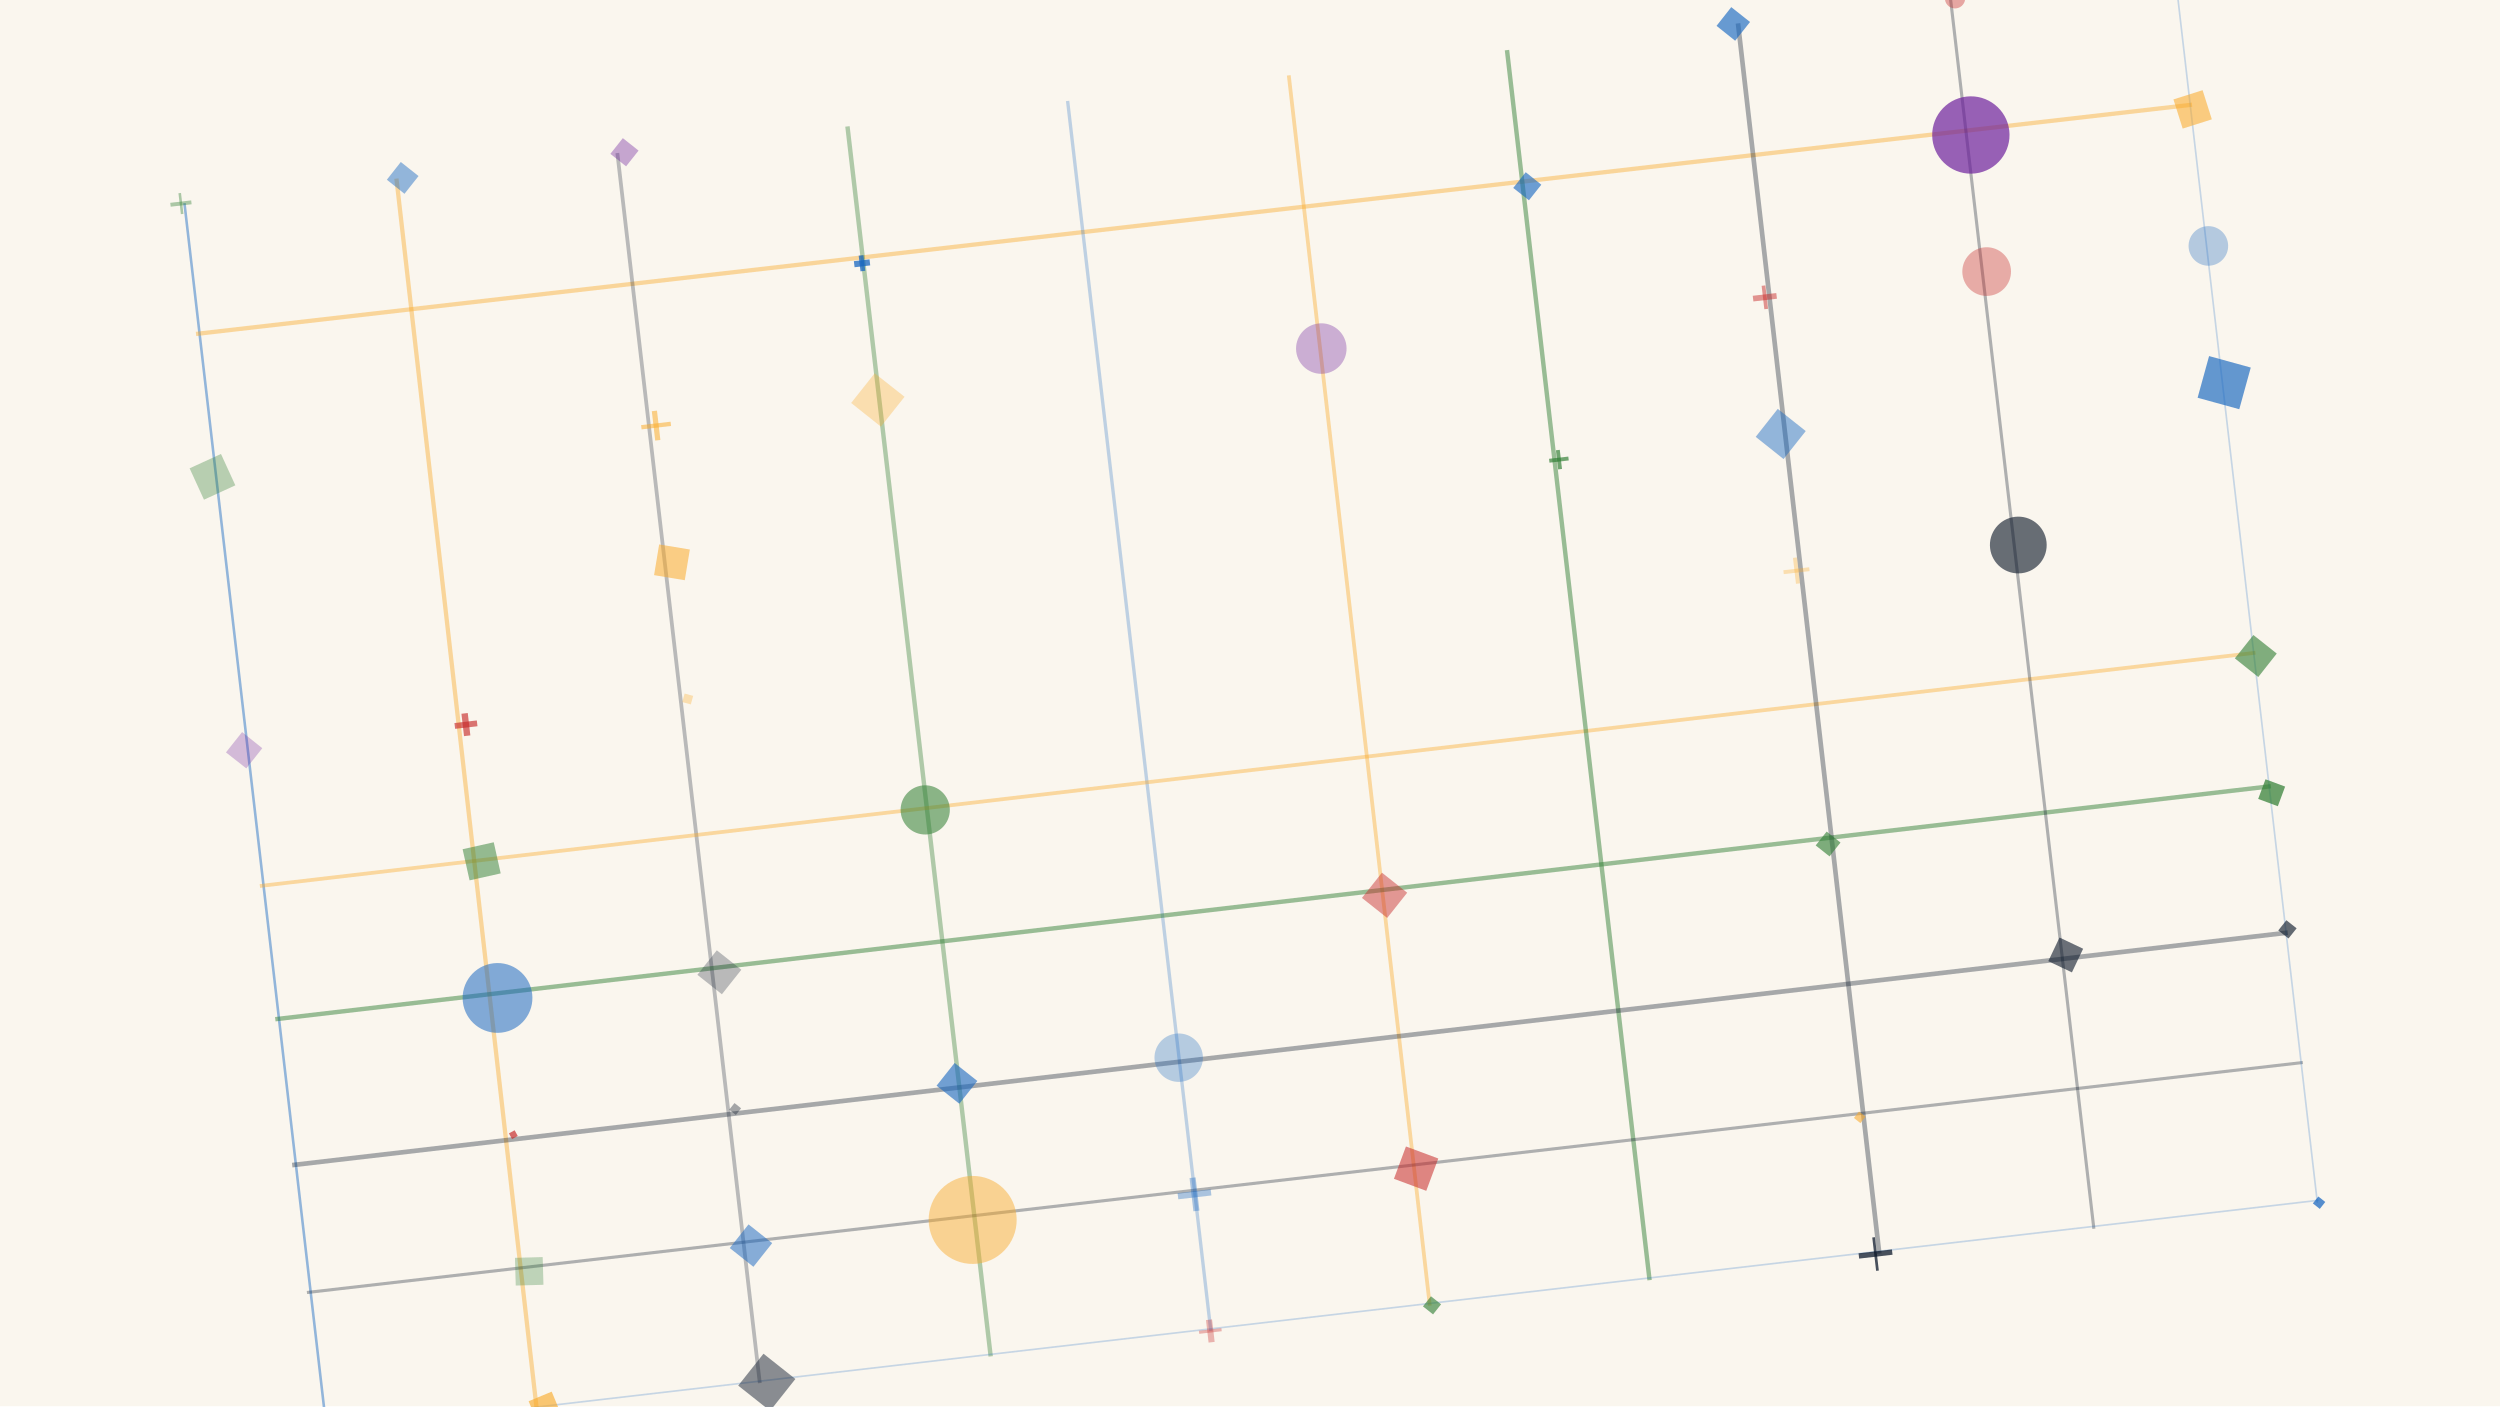
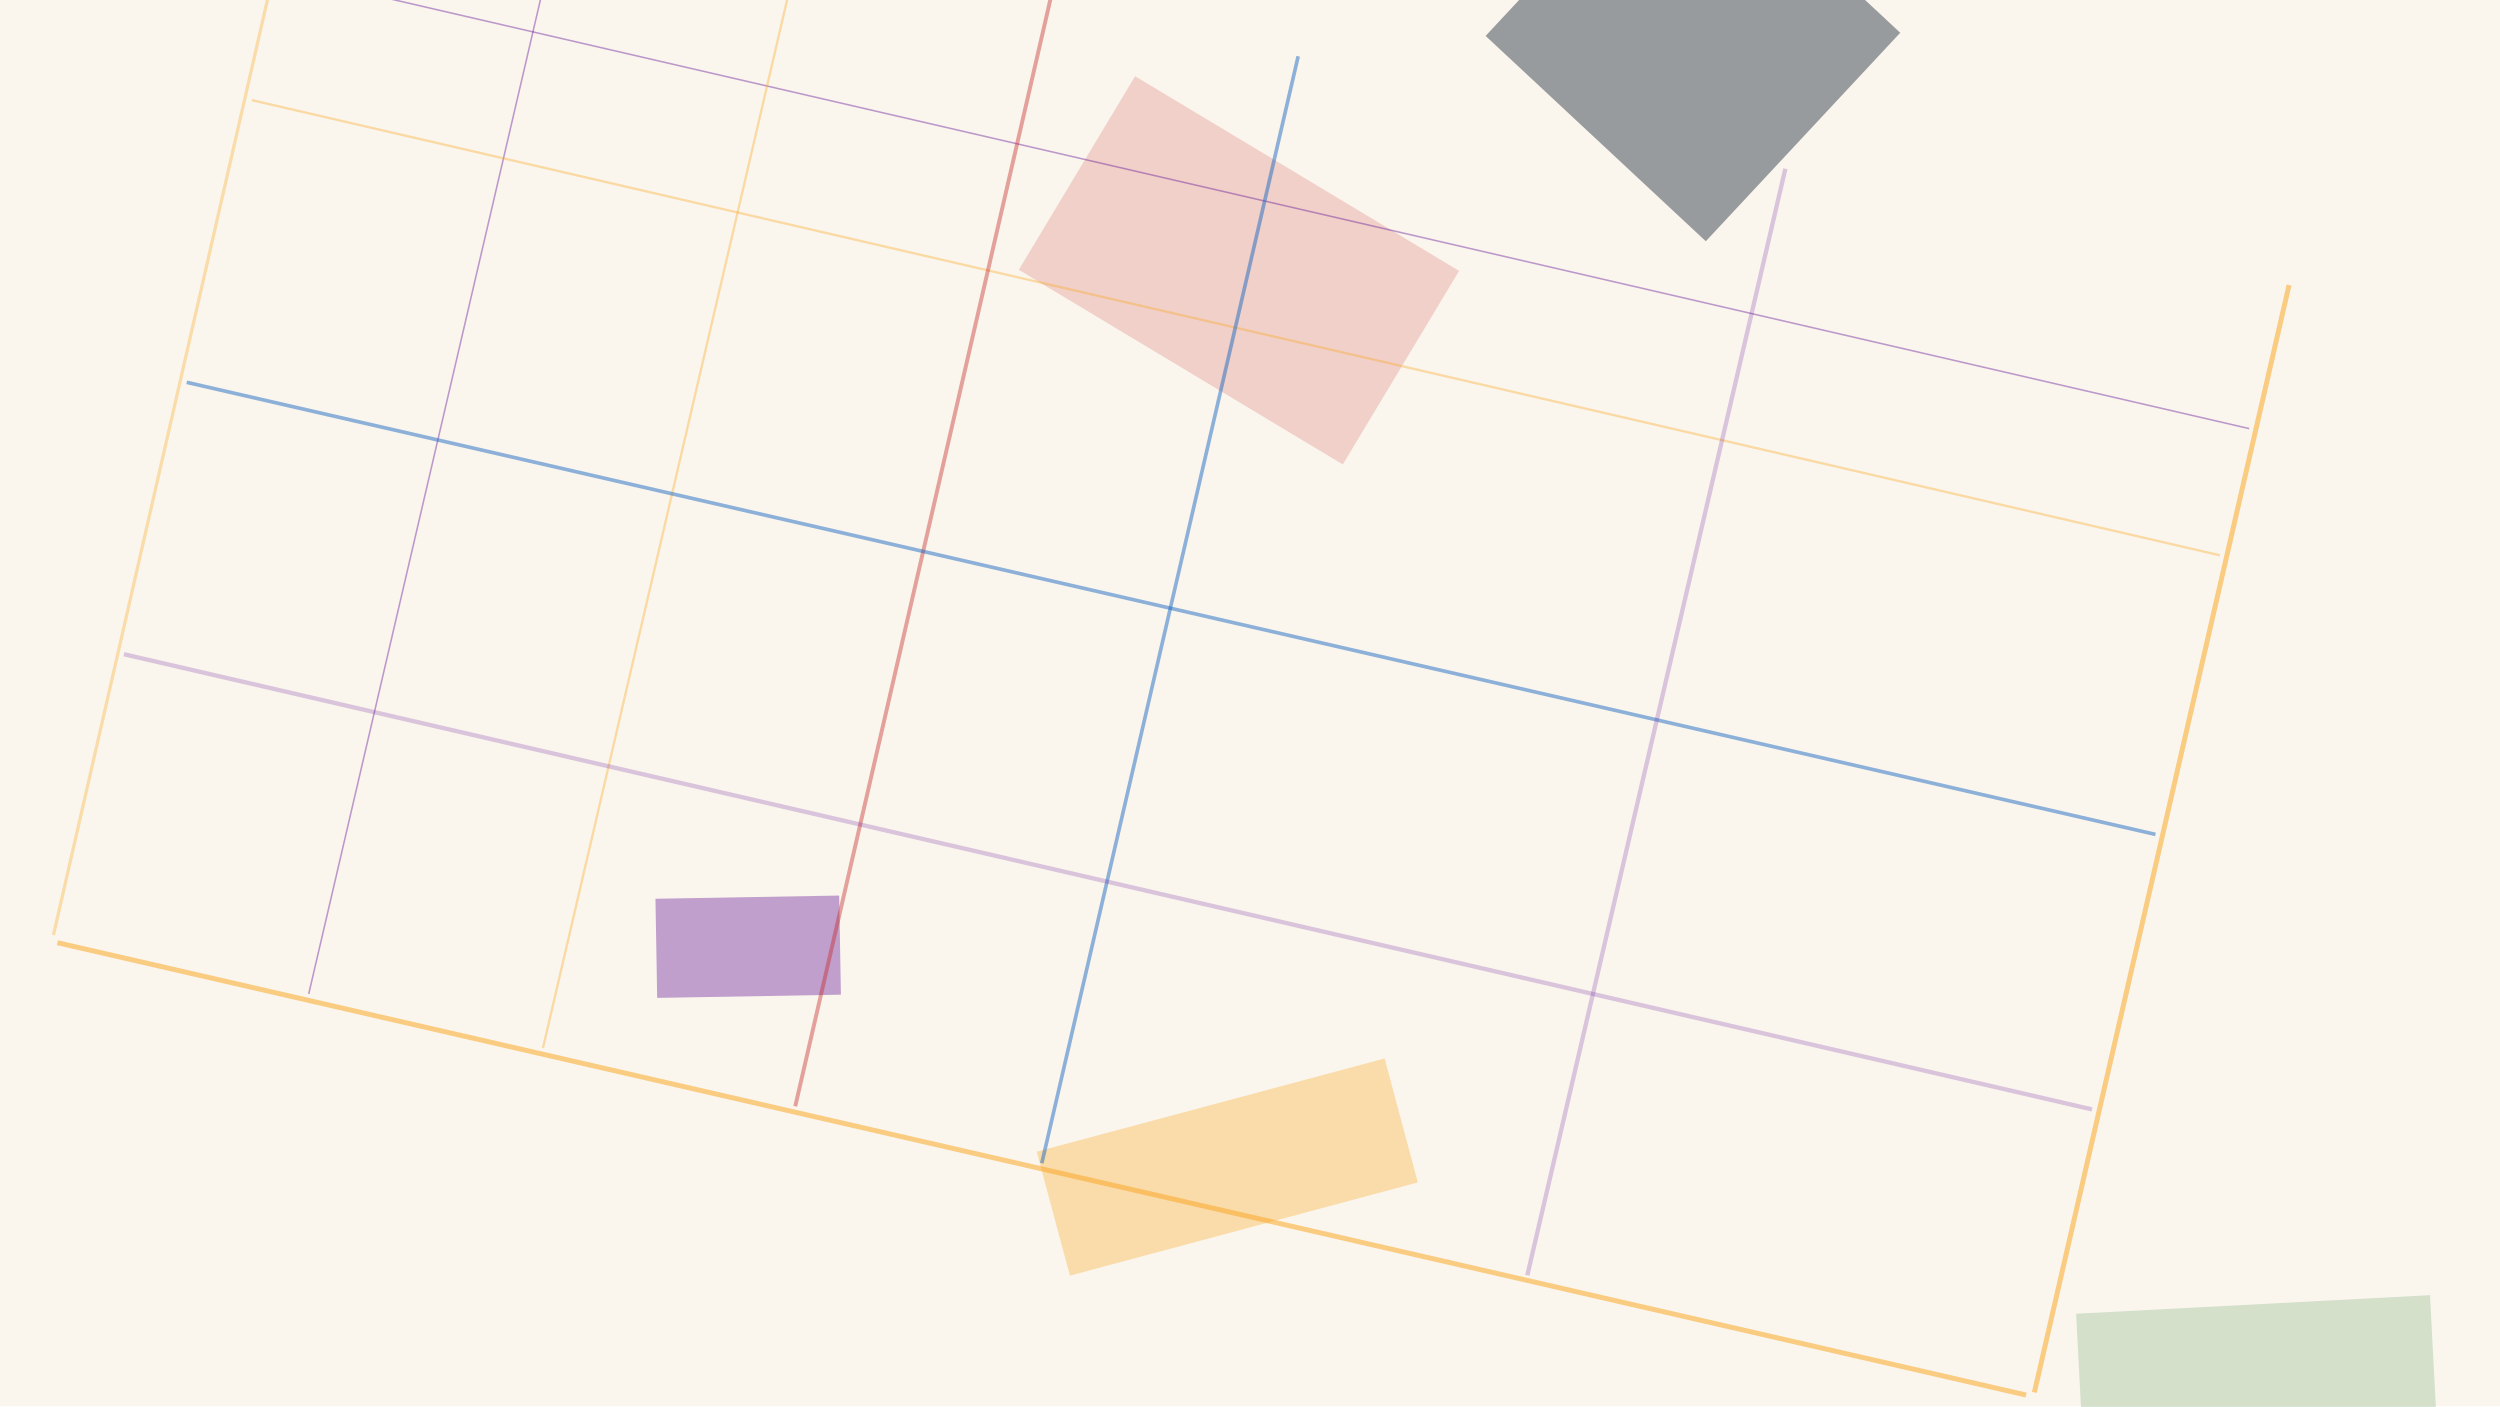
<svg xmlns="http://www.w3.org/2000/svg" viewBox="0 0 1920 1080" width="1920" height="1080">
  <rect width="1920" height="1080" fill="#FAF6EE" />
-   <g transform="rotate(-6.6 960 540)">
-     <line x1="191.2" y1="64.493" x2="191.4" y2="1015.507" stroke="#1565C0" stroke-width="2.0" opacity="0.45" />
-     <line x1="188.49" y1="165.3" x2="1731.51" y2="166.6" stroke="#F9A825" stroke-width="3.3" opacity="0.42" />
-     <line x1="355.1" y1="64.493" x2="353.5" y2="1015.507" stroke="#F9A825" stroke-width="3.3" opacity="0.42" />
-     <line x1="525.9" y1="64.493" x2="526.0" y2="1015.507" stroke="#0A1628" stroke-width="2.9" opacity="0.27" />
-     <line x1="703.8" y1="64.493" x2="704.5" y2="1015.507" stroke="#2E7D32" stroke-width="3.4" opacity="0.37" />
-     <line x1="874.0" y1="64.493" x2="874.7" y2="1015.507" stroke="#1565C0" stroke-width="2.6" opacity="0.26" />
-     <line x1="188.49" y1="592.1" x2="1731.51" y2="590.3" stroke="#F9A825" stroke-width="2.9" opacity="0.40" />
-     <line x1="1045.0" y1="64.493" x2="1044.0" y2="1015.507" stroke="#F9A825" stroke-width="2.9" opacity="0.40" />
-     <line x1="188.49" y1="695.1" x2="1731.51" y2="693.5" stroke="#2E7D32" stroke-width="3.4" opacity="0.48" />
-     <line x1="1213.7" y1="64.493" x2="1213.9" y2="1015.507" stroke="#2E7D32" stroke-width="3.4" opacity="0.48" />
-     <line x1="188.49" y1="807.9" x2="1731.51" y2="806.7" stroke="#0A1628" stroke-width="3.6" opacity="0.35" />
-     <line x1="1392.3" y1="64.493" x2="1391.5" y2="1015.507" stroke="#0A1628" stroke-width="3.6" opacity="0.35" />
-     <line x1="188.49" y1="906.4" x2="1731.51" y2="907.1" stroke="#0A1628" stroke-width="2.4" opacity="0.32" />
-     <line x1="1556.6" y1="64.493" x2="1557.4" y2="1015.507" stroke="#0A1628" stroke-width="2.4" opacity="0.32" />
-     <line x1="188.49" y1="1014.1" x2="1731.51" y2="1013.6" stroke="#1565C0" stroke-width="1.3" opacity="0.23" />
-     <line x1="1730.1" y1="64.493" x2="1730.2" y2="1015.507" stroke="#1565C0" stroke-width="1.3" opacity="0.23" />
-     <line x1="180.4" y1="64.5" x2="196.6" y2="64.5" stroke="#2E7D32" stroke-width="3.0" opacity="0.39" />
-     <line x1="188.5" y1="56.4" x2="188.5" y2="72.6" stroke="#2E7D32" stroke-width="2.0" opacity="0.39" />
-     <rect x="175.2" y="262.6" width="26.5" height="26.5" fill="#2E7D32" opacity="0.33" transform="rotate(72 188.5 275.8)" />
-     <polygon points="188.5,473.1 202.5,487.2 188.5,501.2 174.4,487.2" fill="#6A1B9A" opacity="0.27" />
-     <polygon points="359.9,52.2 372.2,64.5 359.9,76.8 347.7,64.5" fill="#1565C0" opacity="0.45" />
-     <line x1="351.3" y1="487.2" x2="368.6" y2="487.2" stroke="#C62828" stroke-width="4.5" opacity="0.64" />
-     <line x1="359.9" y1="478.5" x2="359.9" y2="495.8" stroke="#C62828" stroke-width="4.9" opacity="0.64" />
-     <rect x="347.7" y="580.6" width="24.5" height="24.5" fill="#2E7D32" opacity="0.50" transform="rotate(84 359.9 592.8)" />
-     <circle cx="359.9" cy="698.5" r="26.8" fill="#1565C0" opacity="0.53" />
-     <rect x="357.4" y="801.7" width="5.0" height="5.0" fill="#C62828" opacity="0.68" transform="rotate(68 359.9 804.2)" />
-     <rect x="349.3" y="899.2" width="21.3" height="21.3" fill="#2E7D32" opacity="0.29" transform="rotate(5 359.9 909.8)" />
-     <rect x="350.3" y="1005.9" width="19.2" height="19.2" fill="#F9A825" opacity="0.62" transform="rotate(74 359.9 1015.5)" />
-     <polygon points="531.4,53.6 542.3,64.5 531.4,75.4 520.5,64.5" fill="#6A1B9A" opacity="0.37" />
-     <line x1="520.0" y1="275.8" x2="542.8" y2="275.8" stroke="#F9A825" stroke-width="3.3" opacity="0.52" />
-     <line x1="531.4" y1="264.5" x2="531.4" y2="287.2" stroke="#F9A825" stroke-width="4.0" opacity="0.52" />
-     <rect x="519.5" y="369.6" width="23.9" height="23.9" fill="#F9A825" opacity="0.53" transform="rotate(16 531.4 381.5)" />
-     <rect x="528.0" y="483.8" width="6.8" height="6.8" fill="#F9A825" opacity="0.31" transform="rotate(22 531.4 487.2)" />
-     <polygon points="531.4,681.5 548.4,698.5 531.4,715.5 514.4,698.5" fill="#0A1628" opacity="0.27" />
-     <polygon points="531.4,799.6 536.0,804.2 531.4,808.8 526.8,804.2" fill="#0A1628" opacity="0.36" />
-     <polygon points="531.4,893.4 547.8,909.8 531.4,926.2 515.0,909.8" fill="#1565C0" opacity="0.51" />
-     <polygon points="531.4,993.4 553.5,1015.5 531.4,1037.6 509.3,1015.5" fill="#0A1628" opacity="0.47" />
-     <line x1="696.8" y1="170.2" x2="708.9" y2="170.2" stroke="#1565C0" stroke-width="4.7" opacity="0.74" />
-     <line x1="702.8" y1="164.1" x2="702.8" y2="176.2" stroke="#1565C0" stroke-width="3.7" opacity="0.74" />
-     <polygon points="702.8,255.2 723.5,275.8 702.8,296.5 682.2,275.8" fill="#F9A825" opacity="0.31" />
-     <circle cx="702.8" cy="592.8" r="18.9" fill="#2E7D32" opacity="0.55" />
-     <rect x="691.7" y="793.0" width="22.3" height="22.3" fill="#1565C0" opacity="0.60" transform="rotate(45 702.8 804.2)" />
-     <circle cx="702.8" cy="909.8" r="33.8" fill="#F9A825" opacity="0.46" />
-     <circle cx="874.3" cy="804.2" r="18.6" fill="#1565C0" opacity="0.30" />
-     <line x1="861.5" y1="909.8" x2="887.1" y2="909.8" stroke="#1565C0" stroke-width="4.8" opacity="0.35" />
-     <line x1="874.3" y1="897.0" x2="874.3" y2="922.7" stroke="#1565C0" stroke-width="4.7" opacity="0.35" />
-     <line x1="865.6" y1="1015.5" x2="883.0" y2="1015.5" stroke="#C62828" stroke-width="2.4" opacity="0.33" />
-     <line x1="874.3" y1="1006.8" x2="874.3" y2="1024.2" stroke="#C62828" stroke-width="4.7" opacity="0.33" />
-     <circle cx="1045.7" cy="275.8" r="19.4" fill="#6A1B9A" opacity="0.33" />
-     <polygon points="1045.7,681.0 1063.2,698.5 1045.7,716.0 1028.2,698.5" fill="#C62828" opacity="0.46" />
-     <rect x="1032.4" y="896.6" width="26.5" height="26.5" fill="#C62828" opacity="0.55" transform="rotate(27 1045.7 909.8)" />
-     <polygon points="1045.7,1008.5 1052.7,1015.5 1045.7,1022.5 1038.7,1015.5" fill="#2E7D32" opacity="0.62" />
-     <polygon points="1217.2,159.3 1228.0,170.2 1217.2,181.0 1206.3,170.2" fill="#1565C0" opacity="0.62" />
-     <line x1="1209.7" y1="381.5" x2="1224.6" y2="381.5" stroke="#2E7D32" stroke-width="3.0" opacity="0.67" />
-     <line x1="1217.2" y1="374.1" x2="1217.2" y2="388.9" stroke="#2E7D32" stroke-width="3.0" opacity="0.67" />
-     <polygon points="1388.6,51.5 1401.6,64.5 1388.6,77.5 1375.7,64.5" fill="#1565C0" opacity="0.64" />
-     <line x1="1379.5" y1="275.8" x2="1397.7" y2="275.8" stroke="#C62828" stroke-width="4.4" opacity="0.48" />
-     <line x1="1388.6" y1="266.8" x2="1388.6" y2="284.9" stroke="#C62828" stroke-width="2.9" opacity="0.48" />
-     <polygon points="1388.6,362.1 1408.0,381.5 1388.6,400.9 1369.3,381.5" fill="#1565C0" opacity="0.45" />
-     <line x1="1378.6" y1="487.2" x2="1398.6" y2="487.2" stroke="#F9A825" stroke-width="3.0" opacity="0.31" />
-     <line x1="1388.6" y1="477.1" x2="1388.6" y2="497.2" stroke="#F9A825" stroke-width="3.1" opacity="0.31" />
-     <polygon points="1388.6,688.9 1398.2,698.5 1388.6,708.1 1379.0,698.5" fill="#2E7D32" opacity="0.61" />
-     <polygon points="1388.6,905.3 1393.1,909.8 1388.6,914.3 1384.1,909.8" fill="#F9A825" opacity="0.56" />
-     <line x1="1375.7" y1="1015.5" x2="1401.5" y2="1015.5" stroke="#0A1628" stroke-width="4.1" opacity="0.74" />
-     <line x1="1388.6" y1="1002.6" x2="1388.6" y2="1028.4" stroke="#0A1628" stroke-width="2.1" opacity="0.74" />
-     <circle cx="1560.1" cy="64.5" r="7.8" fill="#C62828" opacity="0.39" />
-     <circle cx="1560.1" cy="170.2" r="29.7" fill="#6A1B9A" opacity="0.68" />
-     <circle cx="1560.1" cy="275.8" r="18.7" fill="#C62828" opacity="0.36" />
-     <circle cx="1560.1" cy="487.2" r="21.8" fill="#0A1628" opacity="0.61" />
-     <rect x="1550.0" y="794.1" width="20.1" height="20.1" fill="#0A1628" opacity="0.60" transform="rotate(32 1560.1 804.2)" />
-     <rect x="1719.8" y="158.4" width="23.5" height="23.5" fill="#F9A825" opacity="0.55" transform="rotate(79 1731.5 170.2)" />
-     <circle cx="1731.5" cy="275.8" r="15.2" fill="#1565C0" opacity="0.31" />
-     <rect x="1714.9" y="364.9" width="33.2" height="33.2" fill="#1565C0" opacity="0.66" transform="rotate(22 1731.5 381.5)" />
-     <polygon points="1731.5,576.6 1747.7,592.8 1731.5,609.1 1715.3,592.8" fill="#2E7D32" opacity="0.60" />
-     <rect x="1723.5" y="690.5" width="16.1" height="16.1" fill="#2E7D32" opacity="0.71" transform="rotate(27 1731.5 698.5)" />
-     <polygon points="1731.5,797.1 1738.6,804.2 1731.5,811.2 1724.4,804.2" fill="#0A1628" opacity="0.63" />
-     <polygon points="1731.5,1010.7 1736.3,1015.5 1731.5,1020.3 1726.7,1015.5" fill="#1565C0" opacity="0.72" />
+   <g transform="translate(29 137) rotate(-18 960 540) scale(1.12)">
+     <rect x="187" y="969" width="85" height="83" fill="#F9A825" opacity="0.35" transform="rotate(14 960 540)" />
+     <rect x="640" y="622" width="247" height="88" fill="#F9A825" opacity="0.34" transform="rotate(3 960 540)" />
+     <rect x="341" y="883" width="175" height="86" fill="#2E7D32" opacity="0.25" transform="rotate(2 960 540)" />
+     <rect x="1370" y="835" width="243" height="180" fill="#2E7D32" opacity="0.19" transform="rotate(15 960 540)" />
+     <rect x="411" y="519" width="126" height="68" fill="#6A1B9A" opacity="0.40" transform="rotate(17 960 540)" />
+   </g>
+   <g transform="translate(152 -152) rotate(18 960 540) scale(1.23)">
+     <rect x="457" y="353" width="236" height="141" fill="#C62828" opacity="0.19" transform="rotate(13 960 540)" />
+     <rect x="572" y="116" width="188" height="178" fill="#0A1628" opacity="0.41" transform="rotate(25 960 540)" />
+   </g>
+   <g transform="translate(-69 -79) rotate(13 960 540) scale(1.01)">
+     <line x1="186.1" y1="108" x2="187.8" y2="972" stroke="#F9A825" stroke-width="2.5" opacity="0.34" />
+     <line x1="192" y1="220.8" x2="1728" y2="221.2" stroke="#6A1B9A" stroke-width="1.2" opacity="0.43" />
+     <line x1="388.8" y1="108" x2="387.0" y2="972" stroke="#6A1B9A" stroke-width="1.2" opacity="0.43" />
+     <line x1="192" y1="319.5" x2="1728" y2="320.1" stroke="#F9A825" stroke-width="1.8" opacity="0.37" />
+     <line x1="571.5" y1="108" x2="569.8" y2="972" stroke="#F9A825" stroke-width="1.8" opacity="0.37" />
+     <line x1="766.4" y1="108" x2="766.7" y2="972" stroke="#C62828" stroke-width="3.0" opacity="0.42" />
+     <line x1="192" y1="539.7" x2="1728" y2="537.9" stroke="#1565C0" stroke-width="2.8" opacity="0.48" />
+     <line x1="959.7" y1="108" x2="959.1" y2="972" stroke="#1565C0" stroke-width="2.8" opacity="0.48" />
+     <line x1="192" y1="751.9" x2="1728" y2="752.5" stroke="#6A1B9A" stroke-width="3.3" opacity="0.23" />
+     <line x1="1339.9" y1="108" x2="1338.0" y2="972" stroke="#6A1B9A" stroke-width="3.3" opacity="0.23" />
+     <line x1="192" y1="977.0" x2="1728" y2="975.4" stroke="#F9A825" stroke-width="3.8" opacity="0.54" />
+     <line x1="1733.0" y1="108" x2="1733.7" y2="972" stroke="#F9A825" stroke-width="3.8" opacity="0.54" />
  </g>
</svg>
